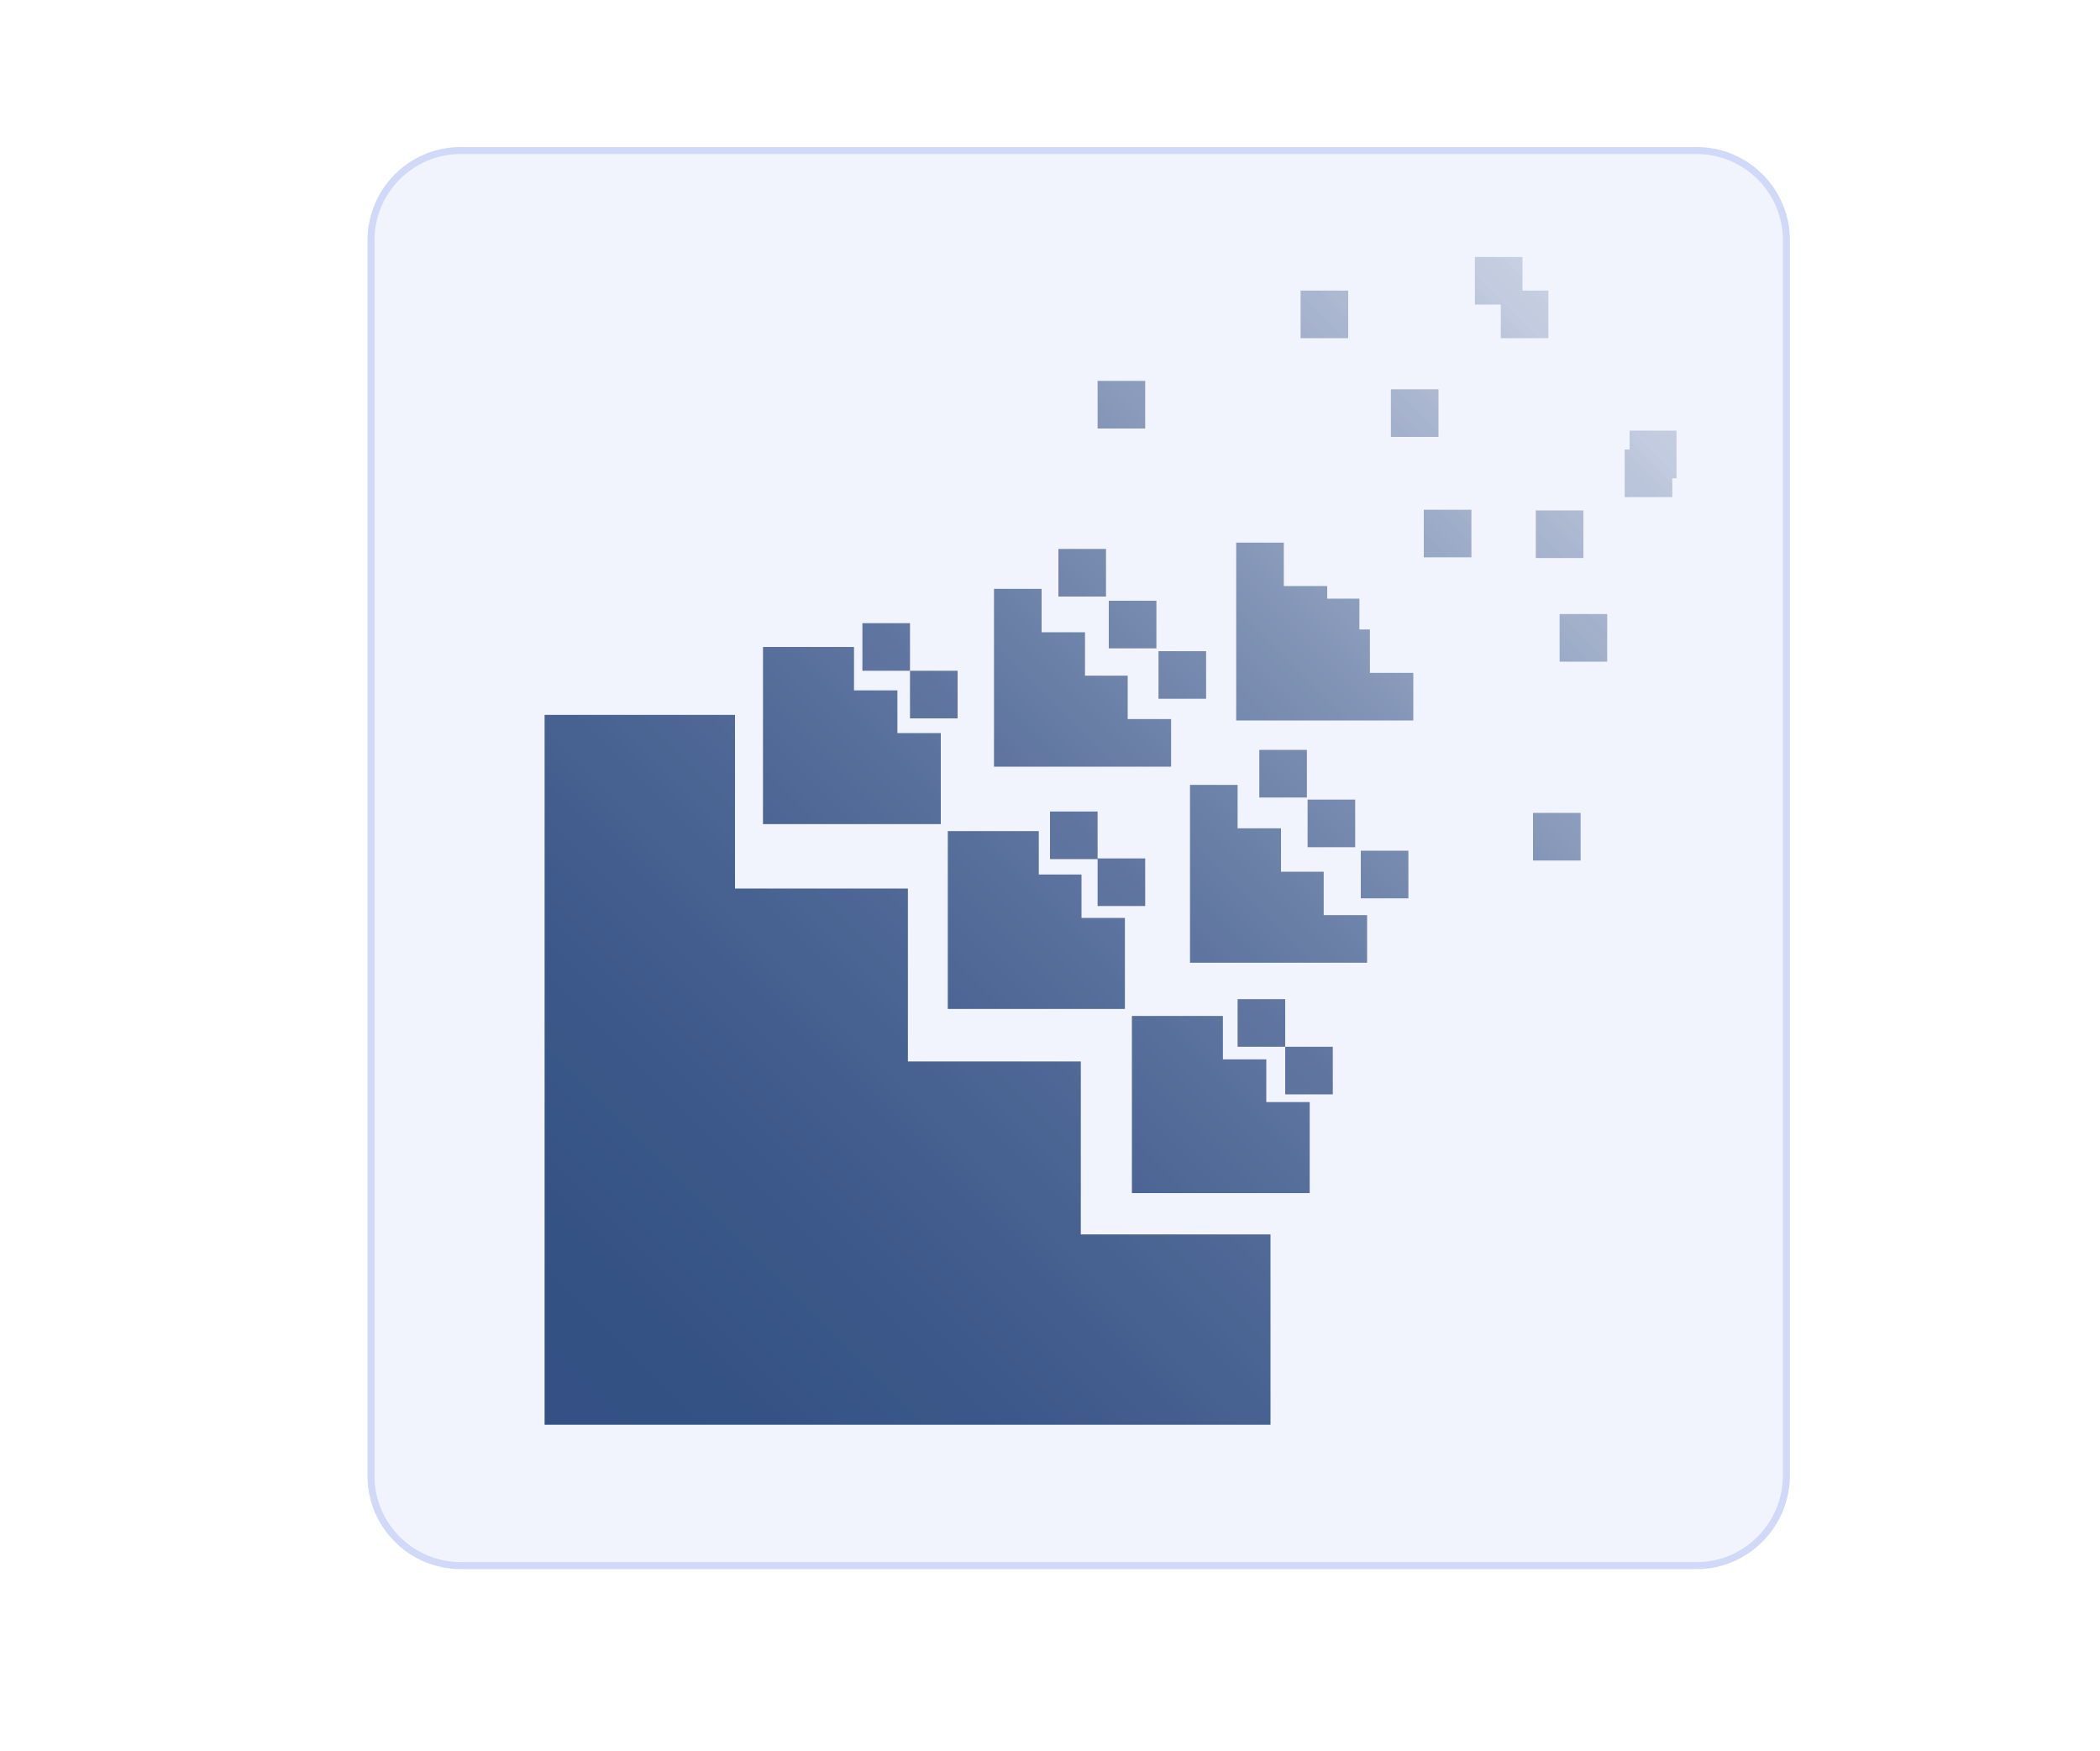
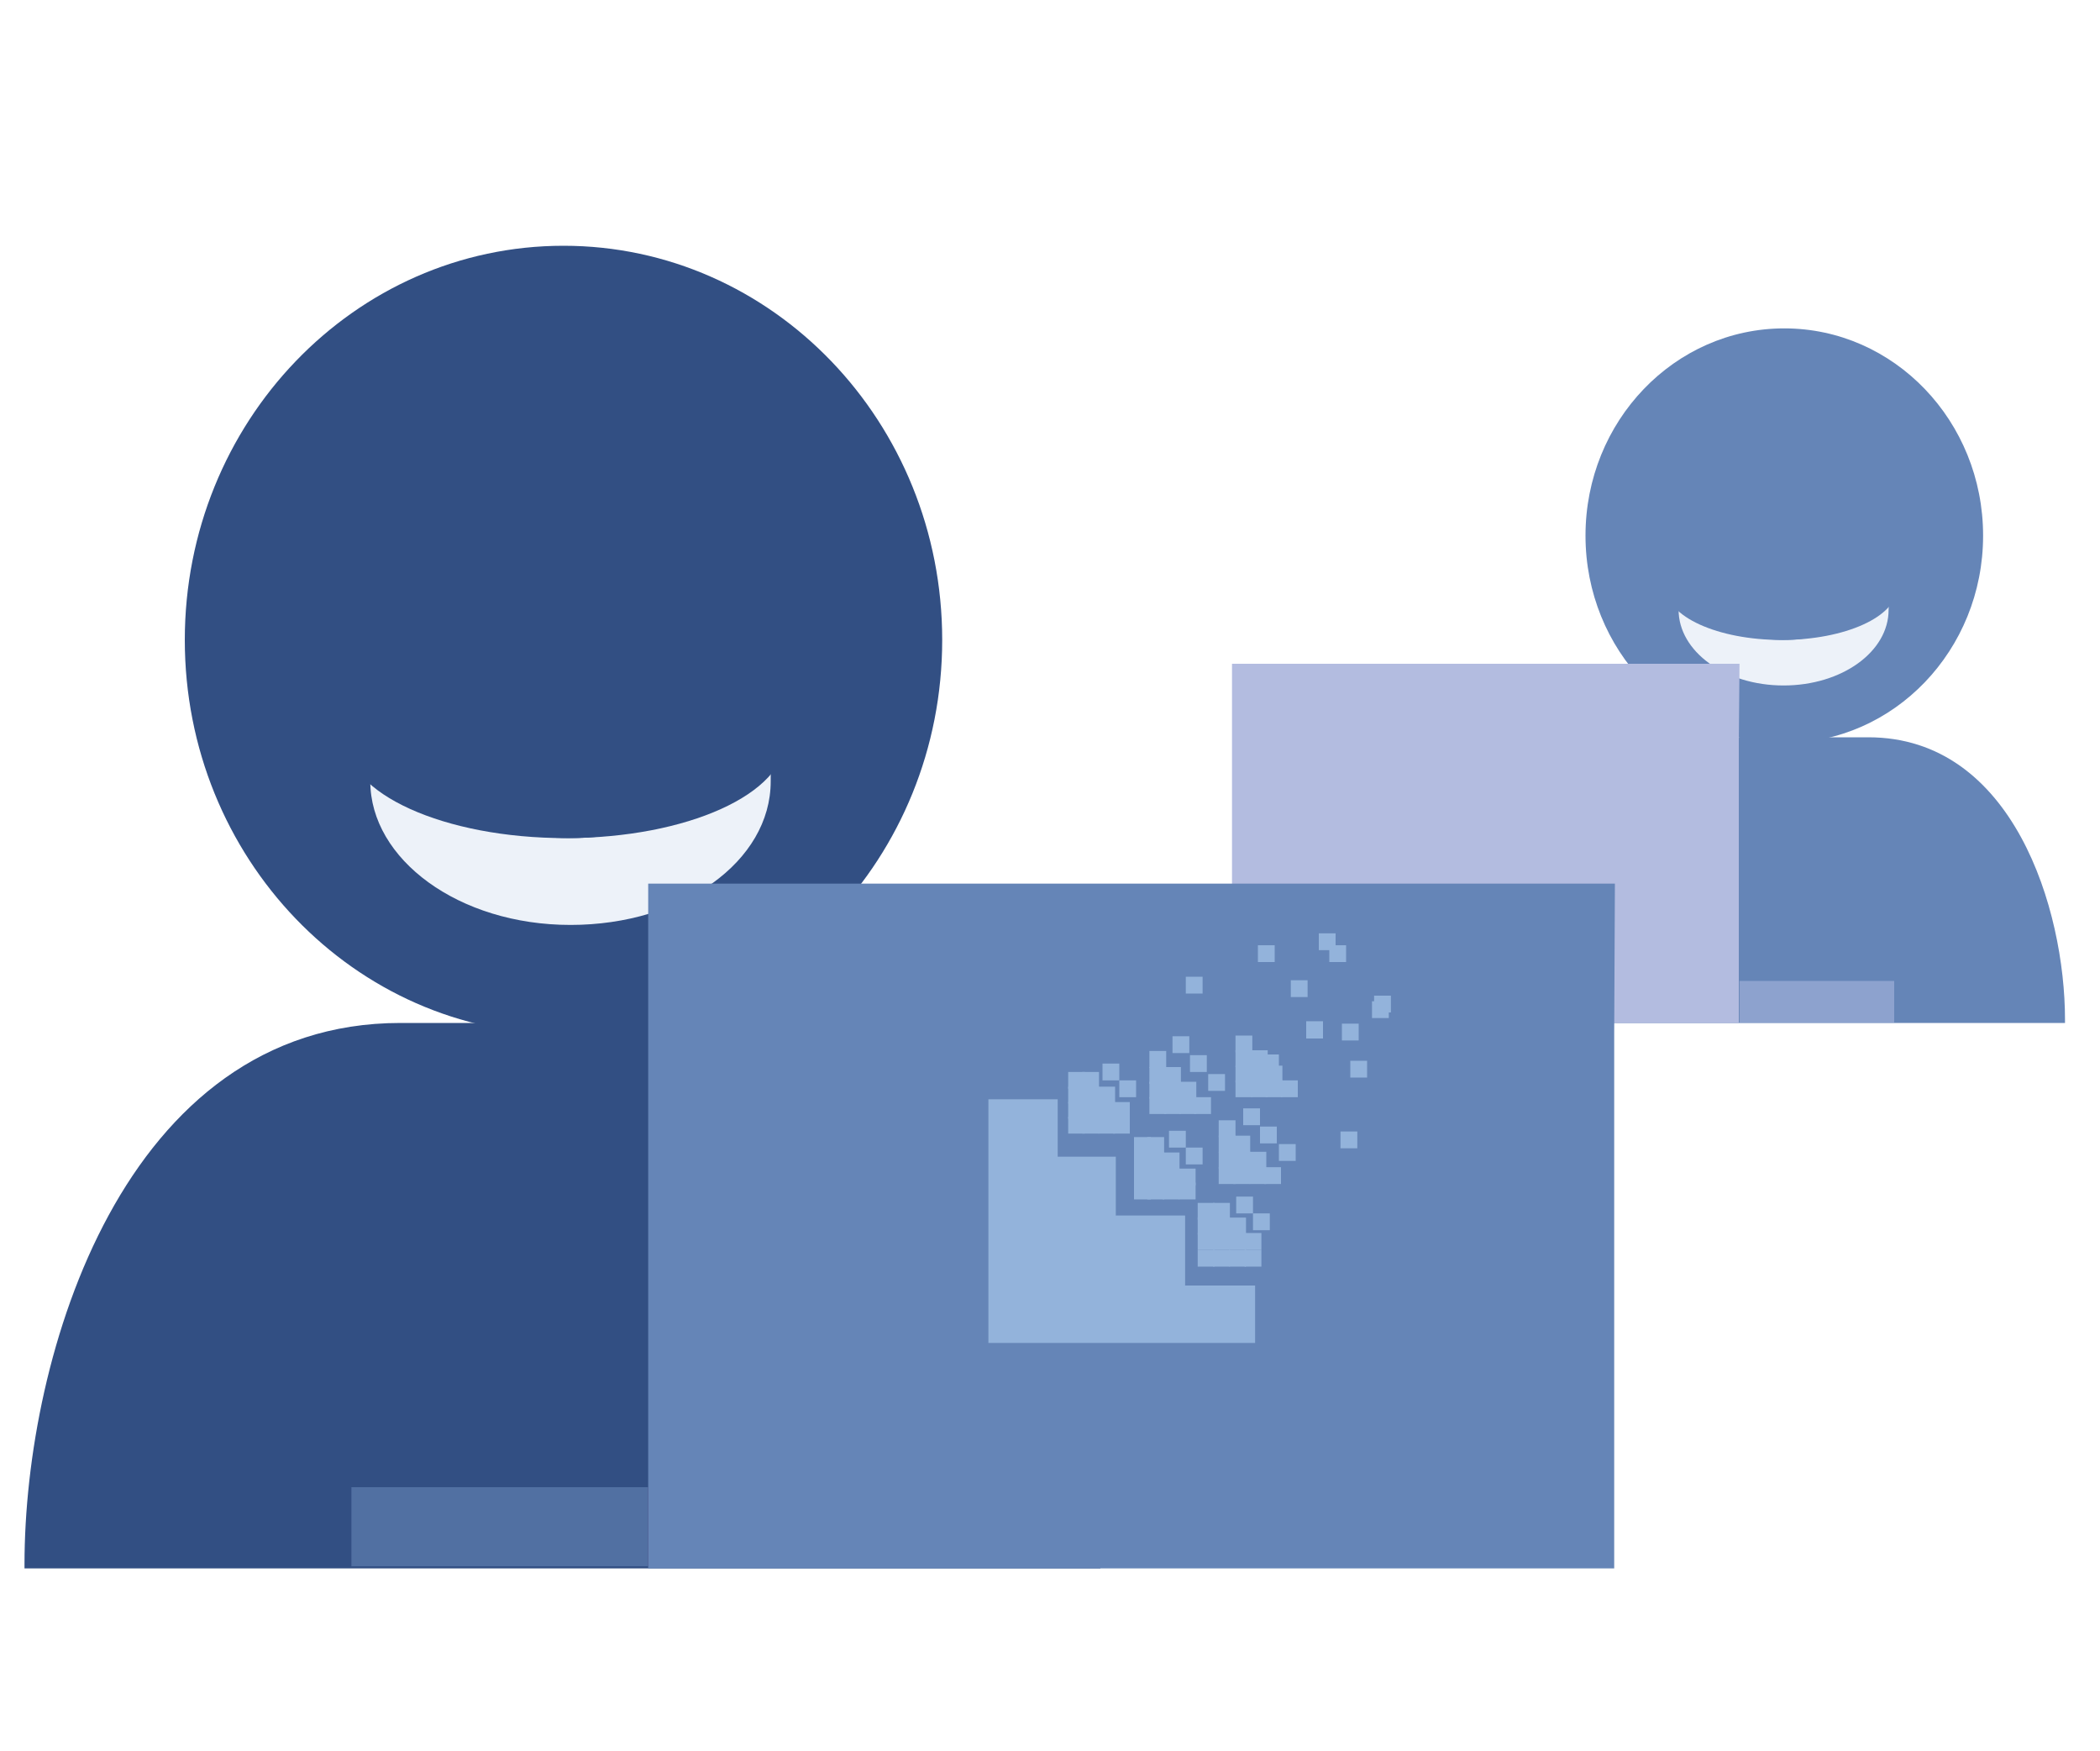
- <svg xmlns="http://www.w3.org/2000/svg" version="1.1" id="Layer_1" x="0px" y="0px" viewBox="0 0 300 250" style="enable-background:new 0 0 300 250;" xml:space="preserve">
+ <svg xmlns="http://www.w3.org/2000/svg" xmlns:xlink="http://www.w3.org/1999/xlink" version="1.1" id="Layer_1" x="0px" y="0px" viewBox="0 0 300 250" style="enable-background:new 0 0 300 250;" xml:space="preserve">
  <style type="text/css">
- 	.st0{opacity:0.3;fill:#D0D9F7;}
- 	.st1{filter:url(#Adobe_OpacityMaskFilter);}
- 	.st2{fill:url(#SVGID_2_);}
- 	.st3{mask:url(#SVGID_1_);}
+ 	.st0{fill:#6585B7;}
+ 	.st1{opacity:0.6;fill:#A8B6DD;enable-background:new    ;}
+ 	.st2{fill:#EDF2F9;}
+ 	.st3{fill:#B3BCE0;}
	.st4{fill:#324F83;}
- 	.st5{fill:none;stroke:#D0D9F7;stroke-miterlimit:10;}
+ 	.st5{opacity:0.6;fill:#6585B7;}
+ 	.st6{fill:#4C4277;}
+ 	.st7{fill:#93B3DB;}
+ 	.st8{clip-path:url(#SVGID_3_);fill:#93B3DB;}
</style>
-   <path class="st0" d="M242.4,223.6H65.8c-7,0-12.8-5.7-12.8-12.8V34.3c0-7,5.7-12.8,12.8-12.8h176.6c7,0,12.8,5.7,12.8,12.8v176.6  C255.1,217.9,249.4,223.6,242.4,223.6z" />
-   <defs>
-     <filter id="Adobe_OpacityMaskFilter" filterUnits="userSpaceOnUse" x="77.5" y="36.5" width="162" height="167">
-       <feColorMatrix type="matrix" values="1 0 0 0 0  0 1 0 0 0  0 0 1 0 0  0 0 0 1 0" />
-     </filter>
-   </defs>
-   <mask maskUnits="userSpaceOnUse" x="77.5" y="36.5" width="162" height="167" id="SVGID_1_">
-     <g class="st1">
-       <linearGradient id="SVGID_2_" gradientUnits="userSpaceOnUse" x1="5106.474" y1="5547.753" x2="5288.712" y2="5365.515" gradientTransform="matrix(-1 0 0 -1 5354.445 5574.333)">
-         <stop offset="0" style="stop-color:#000000" />
-         <stop offset="2.729893e-003" style="stop-color:#010101" />
-         <stop offset="0.124" style="stop-color:#3C3C3C" />
-         <stop offset="0.248" style="stop-color:#707070" />
-         <stop offset="0.372" style="stop-color:#9C9C9C" />
-         <stop offset="0.496" style="stop-color:#C0C0C0" />
-         <stop offset="0.621" style="stop-color:#DBDBDB" />
-         <stop offset="0.746" style="stop-color:#EFEFEF" />
-         <stop offset="0.872" style="stop-color:#FBFBFB" />
-         <stop offset="1" style="stop-color:#FFFFFF" />
-       </linearGradient>
-       <rect x="69.6" y="22.7" class="st2" width="174.4" height="190" />
+   <ellipse class="st0" cx="254.9" cy="76.5" rx="28.4" ry="29.6" />
+   <path class="st0" d="M214,145.1c0-15.3,7.7-39.8,28.2-39.8h24.7c20.7,0,28.1,24.6,28.1,40.3v0.5h-81V145.1" />
+   <polyline class="st1" points="270.6,140.1 248.5,140.1 248.5,146.1 270.6,146.1 270.6,140.1 " />
+   <g>
+     <path class="st2" d="M269,83.5c-1.6,4.5-7.2,7.9-14.2,7.9c-6.9,0-12.6-3.4-14.2-7.9c-0.6,1.2-0.8,2.3-0.8,3.6   c0,5.9,6.6,10.8,15,10.8c8.3,0,15-4.8,15-10.8C269.9,85.8,269.6,84.7,269,83.5z" />
+   </g>
+   <ellipse class="st0" cx="254.5" cy="83.9" rx="16.5" ry="7.5" />
+   <g>
+     <polygon class="st3" points="248.5,94.8 237.3,94.8 176,94.8 176,146.1 248.4,146.1 248.4,105.9  " />
+   </g>
+   <path class="st4" d="M157.3,222.4c0-29.2-14.4-76.3-53.4-76.3H57.2c-39.5,0-53.7,47.4-53.7,77.3v0.6h153.7v-1.8" />
+   <polyline class="st5" points="92.6,212.4 50.2,212.4 50.2,223.7 92.6,223.7 92.6,212.4 " />
+   <polyline class="st6" points="146.1,212.4 92.6,212.4 92.6,223.7 146.1,223.7 146.1,212.4 " />
+   <ellipse class="st4" cx="80.5" cy="91.4" rx="54.1" ry="56.3" />
+   <g>
+     <path class="st2" d="M108.4,104.7c-3.1,8.5-13.8,15-27,15s-23.9-6.5-27-15c-1.2,2.2-1.5,4.4-1.5,6.9c0,11.1,12.6,20.5,28.6,20.5   s28.6-9.1,28.6-20.5C110.2,109.1,109.6,106.9,108.4,104.7z" />
+   </g>
+   <ellipse class="st4" cx="80.8" cy="105.5" rx="31.4" ry="14.2" />
+   <g>
+     <polygon class="st0" points="230.7,126.2 209.5,126.2 92.6,126.2 92.6,224 230.6,224 230.6,147.5  " />
+   </g>
+   <g>
+     <rect x="152.6" y="153.1" class="st7" width="2.4" height="2.4" />
+     <rect x="152.6" y="155.2" class="st7" width="2.4" height="2.4" />
+     <rect x="152.6" y="157.4" class="st7" width="2.4" height="2.4" />
+     <rect x="152.6" y="159.5" class="st7" width="2.4" height="2.4" />
+     <rect x="154.6" y="153.1" class="st7" width="2.4" height="2.4" />
+     <rect x="154.6" y="155.2" class="st7" width="2.4" height="2.4" />
+     <rect x="154.6" y="157.4" class="st7" width="2.4" height="2.4" />
+     <rect x="154.6" y="159.5" class="st7" width="2.4" height="2.4" />
+     <rect x="157.5" y="151.9" class="st7" width="2.4" height="2.4" />
+     <rect x="156.9" y="155.2" class="st7" width="2.4" height="2.4" />
+     <rect x="156.9" y="157.4" class="st7" width="2.4" height="2.4" />
+     <rect x="156.9" y="159.5" class="st7" width="2.4" height="2.4" />
+     <rect x="169.4" y="139.5" class="st7" width="2.4" height="2.4" />
+     <rect x="159.9" y="154.3" class="st7" width="2.4" height="2.4" />
+     <rect x="159" y="157.4" class="st7" width="2.4" height="2.4" />
+     <rect x="159" y="159.5" class="st7" width="2.4" height="2.4" />
+     <rect x="164.2" y="150.1" class="st7" width="2.4" height="2.4" />
+     <rect x="164.2" y="152.4" class="st7" width="2.4" height="2.4" />
+     <rect x="164.2" y="154.5" class="st7" width="2.4" height="2.4" />
+     <rect x="164.2" y="156.7" class="st7" width="2.4" height="2.4" />
+     <rect x="167.5" y="148" class="st7" width="2.4" height="2.4" />
+     <rect x="166.3" y="152.4" class="st7" width="2.4" height="2.4" />
+     <rect x="166.3" y="154.5" class="st7" width="2.4" height="2.4" />
+     <rect x="166.3" y="156.7" class="st7" width="2.4" height="2.4" />
+     <rect x="179.7" y="135" class="st7" width="2.4" height="2.4" />
+     <rect x="170" y="150.7" class="st7" width="2.4" height="2.4" />
+     <rect x="168.5" y="154.5" class="st7" width="2.4" height="2.4" />
+     <rect x="168.5" y="156.7" class="st7" width="2.4" height="2.4" />
+     <rect x="189.9" y="135" class="st7" width="2.4" height="2.4" />
+     <rect x="184.4" y="140" class="st7" width="2.4" height="2.4" />
+     <rect x="172.6" y="153.4" class="st7" width="2.4" height="2.4" />
+     <rect x="170.6" y="156.7" class="st7" width="2.4" height="2.4" />
+     <rect x="162" y="162.4" class="st7" width="2.4" height="2.4" />
+     <rect x="162" y="164.6" class="st7" width="2.4" height="2.4" />
+     <rect x="162" y="166.9" class="st7" width="2.4" height="2.4" />
+     <rect x="162" y="168.9" class="st7" width="2.4" height="2.4" />
+     <rect x="163.9" y="162.4" class="st7" width="2.4" height="2.4" />
+     <rect x="163.9" y="164.6" class="st7" width="2.4" height="2.4" />
+     <rect x="163.9" y="166.9" class="st7" width="2.4" height="2.4" />
+     <rect x="163.9" y="168.9" class="st7" width="2.4" height="2.4" />
+     <rect x="167" y="161.5" class="st7" width="2.4" height="2.4" />
+     <rect x="166.1" y="164.6" class="st7" width="2.4" height="2.4" />
+     <rect x="166.1" y="166.9" class="st7" width="2.4" height="2.4" />
+     <rect x="166.1" y="168.9" class="st7" width="2.4" height="2.4" />
+     <rect x="180.3" y="150.6" class="st7" width="2.4" height="2.4" />
+     <rect x="169.4" y="163.9" class="st7" width="2.4" height="2.4" />
+     <rect x="168.4" y="166.9" class="st7" width="2.4" height="2.4" />
+     <rect x="168.4" y="168.9" class="st7" width="2.4" height="2.4" />
+     <rect x="176.5" y="147.9" class="st7" width="2.4" height="2.4" />
+     <rect x="176.5" y="150" class="st7" width="2.4" height="2.4" />
+     <rect x="176.5" y="152.2" class="st7" width="2.4" height="2.4" />
+     <rect x="176.5" y="154.3" class="st7" width="2.4" height="2.4" />
+     <rect x="188.4" y="133.3" class="st7" width="2.4" height="2.4" />
+     <rect x="178.7" y="150" class="st7" width="2.4" height="2.4" />
+     <rect x="178.7" y="152.2" class="st7" width="2.4" height="2.4" />
+     <rect x="178.7" y="154.3" class="st7" width="2.4" height="2.4" />
+     <rect x="186.6" y="145.9" class="st7" width="2.4" height="2.4" />
+     <g>
+       <g>
+         <g>
+           <g>
+             <polyline id="SVGID_1_" class="st7" points="186.6,148.3 189,148.3 189,145.9 186.6,145.9 186.6,148.3      " />
+           </g>
+           <g>
+             <g>
+               <defs>
+                 <polyline id="SVGID_2_" points="186.6,148.3 189,148.3 189,145.9 186.6,145.9 186.6,148.3        " />
+               </defs>
+               <use xlink:href="#SVGID_2_" style="overflow:visible;fill:#93B3DB;" />
+               <clipPath id="SVGID_3_">
+                 <use xlink:href="#SVGID_2_" style="overflow:visible;" />
+               </clipPath>
+               <rect x="186.6" y="145.9" class="st8" width="2.4" height="2.4" />
+             </g>
+           </g>
+         </g>
+       </g>
    </g>
-   </mask>
-   <g class="st3">
-     <polygon class="st4" points="109,111.5 109,117.7 115.2,117.7 115.8,117.7 122,117.7 122,117.7 128.2,117.7 134.4,117.7    134.4,110.9 134.4,104.7 128.2,104.7 128.2,98.6 122,98.6 122,92.4 115.8,92.4 115.2,92.4 109,92.4 109,98.6 109,99.2 109,105.4    109,105.4  " />
-     <rect x="156.8" y="54.4" class="st4" width="6.8" height="6.8" />
-     <polygon class="st4" points="130,102.6 136.8,102.6 136.8,95.8 130,95.8 130,89 123.2,89 123.2,95.8 130,95.8  " />
-     <polygon class="st4" points="142,96.5 142,97.1 142,102.7 142,103.3 142,109.5 148.2,109.5 148.8,109.5 154.3,109.5 155,109.5    161.1,109.5 161.1,109.5 167.3,109.5 167.3,102.7 161.1,102.7 161.1,96.5 155,96.5 155,90.3 148.8,90.3 148.8,84.1 142,84.1    142,90.9  " />
-     <rect x="151.2" y="78.4" class="st4" width="6.8" height="6.8" />
-     <rect x="185.8" y="41.5" class="st4" width="6.8" height="6.8" />
-     <rect x="158.4" y="85.8" class="st4" width="6.8" height="6.8" />
-     <polygon class="st4" points="221.2,48.3 221.2,41.5 217.5,41.5 217.5,36.7 210.7,36.7 210.7,43.5 214.4,43.5 214.4,48.3  " />
-     <rect x="198.7" y="55.6" class="st4" width="6.8" height="6.8" />
-     <rect x="165.5" y="93" class="st4" width="6.8" height="6.8" />
-     <polygon class="st4" points="135.4,124.9 135.4,125.5 135.4,131.1 135.4,131.7 135.4,137.9 135.4,137.9 135.4,144.1 141.6,144.1    142.2,144.1 147.7,144.1 148.4,144.1 153.9,144.1 154.5,144.1 160.7,144.1 160.7,137.9 160.7,137.3 160.7,131.1 154.5,131.1    154.5,124.9 148.4,124.9 148.4,118.7 141.6,118.7 135.4,118.7  " />
-     <polygon class="st4" points="150,115.9 150,122.7 156.8,122.7 156.8,129.4 163.6,129.4 163.6,122.6 156.8,122.6 156.8,115.9  " />
-     <rect x="203.4" y="72.8" class="st4" width="6.8" height="6.8" />
-     <polygon class="st4" points="195.7,89.9 194.2,89.9 194.2,85.5 189.6,85.5 189.6,83.7 183.4,83.7 183.4,77.5 176.6,77.5    176.6,83.7 176.6,83.7 176.6,90.5 176.6,96.1 176.6,96.7 176.6,102.9 183.4,102.9 183.4,102.9 188.9,102.9 188.9,102.9    195.7,102.9 201.9,102.9 201.9,96.1 195.7,96.1  " />
-     <rect x="179.9" y="107.1" class="st4" width="6.8" height="6.8" />
-     <rect x="219.4" y="72.9" class="st4" width="6.8" height="6.8" />
-     <rect x="186.8" y="114.2" class="st4" width="6.8" height="6.8" />
-     <polygon class="st4" points="239.6,61.5 232.8,61.5 232.8,64.2 232.1,64.2 232.1,71 238.9,71 238.9,68.3 239.6,68.3  " />
-     <rect x="222.8" y="87.7" class="st4" width="6.8" height="6.8" />
-     <rect x="194.4" y="121.5" class="st4" width="6.8" height="6.8" />
-     <polygon class="st4" points="189.1,130.7 189.1,124.5 183,124.5 183,118.3 176.8,118.3 176.8,112.1 170,112.1 170,118.9 170,124.5    170,125.1 170,130.7 170,131.3 170,137.5 176.2,137.5 176.8,137.5 182.3,137.5 183,137.5 188.5,137.5 189.1,137.5 195.3,137.5    195.3,130.7  " />
-     <rect x="176.8" y="142.7" class="st4" width="6.8" height="6.8" />
-     <rect x="219" y="116.1" class="st4" width="6.8" height="6.8" />
-     <rect x="183.6" y="149.5" class="st4" width="6.8" height="6.8" />
-     <polygon class="st4" points="187.1,157.4 180.9,157.4 180.9,151.3 174.7,151.3 174.7,145.1 167.9,145.1 161.7,145.1 161.7,151.9    161.7,157.4 161.7,158.1 161.7,163.6 161.7,164.2 161.7,170.4 168.5,170.4 174.1,170.4 174.7,170.4 180.3,170.4 180.9,170.4    187.1,170.4 187.1,163.6 187.1,163.6  " />
-     <polygon class="st4" points="154.4,176.3 154.4,151.6 129.7,151.6 129.7,126.9 105,126.9 105,102.1 77.8,102.1 77.8,129.3    77.8,129.3 77.8,154.1 77.8,154.1 77.8,176.3 77.8,176.3 77.8,203.5 105,203.5 105,203.5 129.7,203.5 129.7,203.5 154.3,203.5    154.3,203.5 181.5,203.5 181.5,176.3  " />
+     <rect x="180.8" y="152.2" class="st7" width="2.4" height="2.4" />
+     <rect x="180.8" y="154.3" class="st7" width="2.4" height="2.4" />
+     <rect x="196" y="143" class="st7" width="2.4" height="2.4" />
+     <rect x="183" y="154.3" class="st7" width="2.4" height="2.4" />
+     <rect x="174.1" y="160" class="st7" width="2.4" height="2.4" />
+     <rect x="174.1" y="162.2" class="st7" width="2.4" height="2.4" />
+     <rect x="174.1" y="164.5" class="st7" width="2.4" height="2.4" />
+     <rect x="174.1" y="166.7" class="st7" width="2.4" height="2.4" />
+     <rect x="177.6" y="158.3" class="st7" width="2.4" height="2.4" />
+     <rect x="176.2" y="162.2" class="st7" width="2.4" height="2.4" />
+     <rect x="176.2" y="164.5" class="st7" width="2.4" height="2.4" />
+     <rect x="176.2" y="166.7" class="st7" width="2.4" height="2.4" />
+     <rect x="191.7" y="146.2" class="st7" width="2.4" height="2.4" />
+     <rect x="180" y="160.9" class="st7" width="2.4" height="2.4" />
+     <rect x="178.5" y="164.5" class="st7" width="2.4" height="2.4" />
+     <rect x="178.5" y="166.7" class="st7" width="2.4" height="2.4" />
+     <rect x="196.3" y="142.2" class="st7" width="2.4" height="2.4" />
+     <rect x="192.9" y="151.5" class="st7" width="2.4" height="2.4" />
+     <rect x="182.7" y="163.4" class="st7" width="2.4" height="2.4" />
+     <rect x="180.6" y="166.7" class="st7" width="2.4" height="2.4" />
+     <rect x="171.1" y="171.8" class="st7" width="2.4" height="2.4" />
+     <rect x="171.1" y="173.9" class="st7" width="2.4" height="2.4" />
+     <rect x="171.1" y="176.1" class="st7" width="2.4" height="2.4" />
+     <rect x="171.1" y="178.5" class="st7" width="2.4" height="2.4" />
+     <rect x="173.3" y="171.8" class="st7" width="2.4" height="2.4" />
+     <rect x="173.3" y="173.9" class="st7" width="2.4" height="2.4" />
+     <rect x="173.3" y="176.1" class="st7" width="2.4" height="2.4" />
+     <rect x="173.3" y="178.5" class="st7" width="2.4" height="2.4" />
+     <rect x="176.6" y="170.9" class="st7" width="2.4" height="2.4" />
+     <rect x="175.6" y="173.9" class="st7" width="2.4" height="2.4" />
+     <rect x="175.6" y="176.1" class="st7" width="2.4" height="2.4" />
+     <rect x="175.6" y="178.5" class="st7" width="2.4" height="2.4" />
+     <rect x="191.5" y="161.6" class="st7" width="2.4" height="2.4" />
+     <rect x="179" y="173.3" class="st7" width="2.4" height="2.4" />
+     <rect x="177.8" y="176.1" class="st7" width="2.4" height="2.4" />
+     <rect x="177.8" y="178.5" class="st7" width="2.4" height="2.4" />
+     <polygon class="st7" points="169.3,183.6 169.3,173.6 159.4,173.6 159.4,165.2 151.1,165.2 151.1,157 141.2,157 141.2,165.2    141.2,166.9 141.2,173.6 141.2,175.1 141.2,183.6 141.2,184.4 141.2,191.8 149.6,191.8 151.1,191.8 159.4,191.8 168.4,191.8    169.3,191.8 179.3,191.8 179.3,183.6  " />
  </g>
-   <path class="st5" d="M242.4,223.6H65.8c-7,0-12.8-5.7-12.8-12.8V34.3c0-7,5.7-12.8,12.8-12.8h176.6c7,0,12.8,5.7,12.8,12.8v176.6  C255.1,217.9,249.4,223.6,242.4,223.6z" />
</svg>
